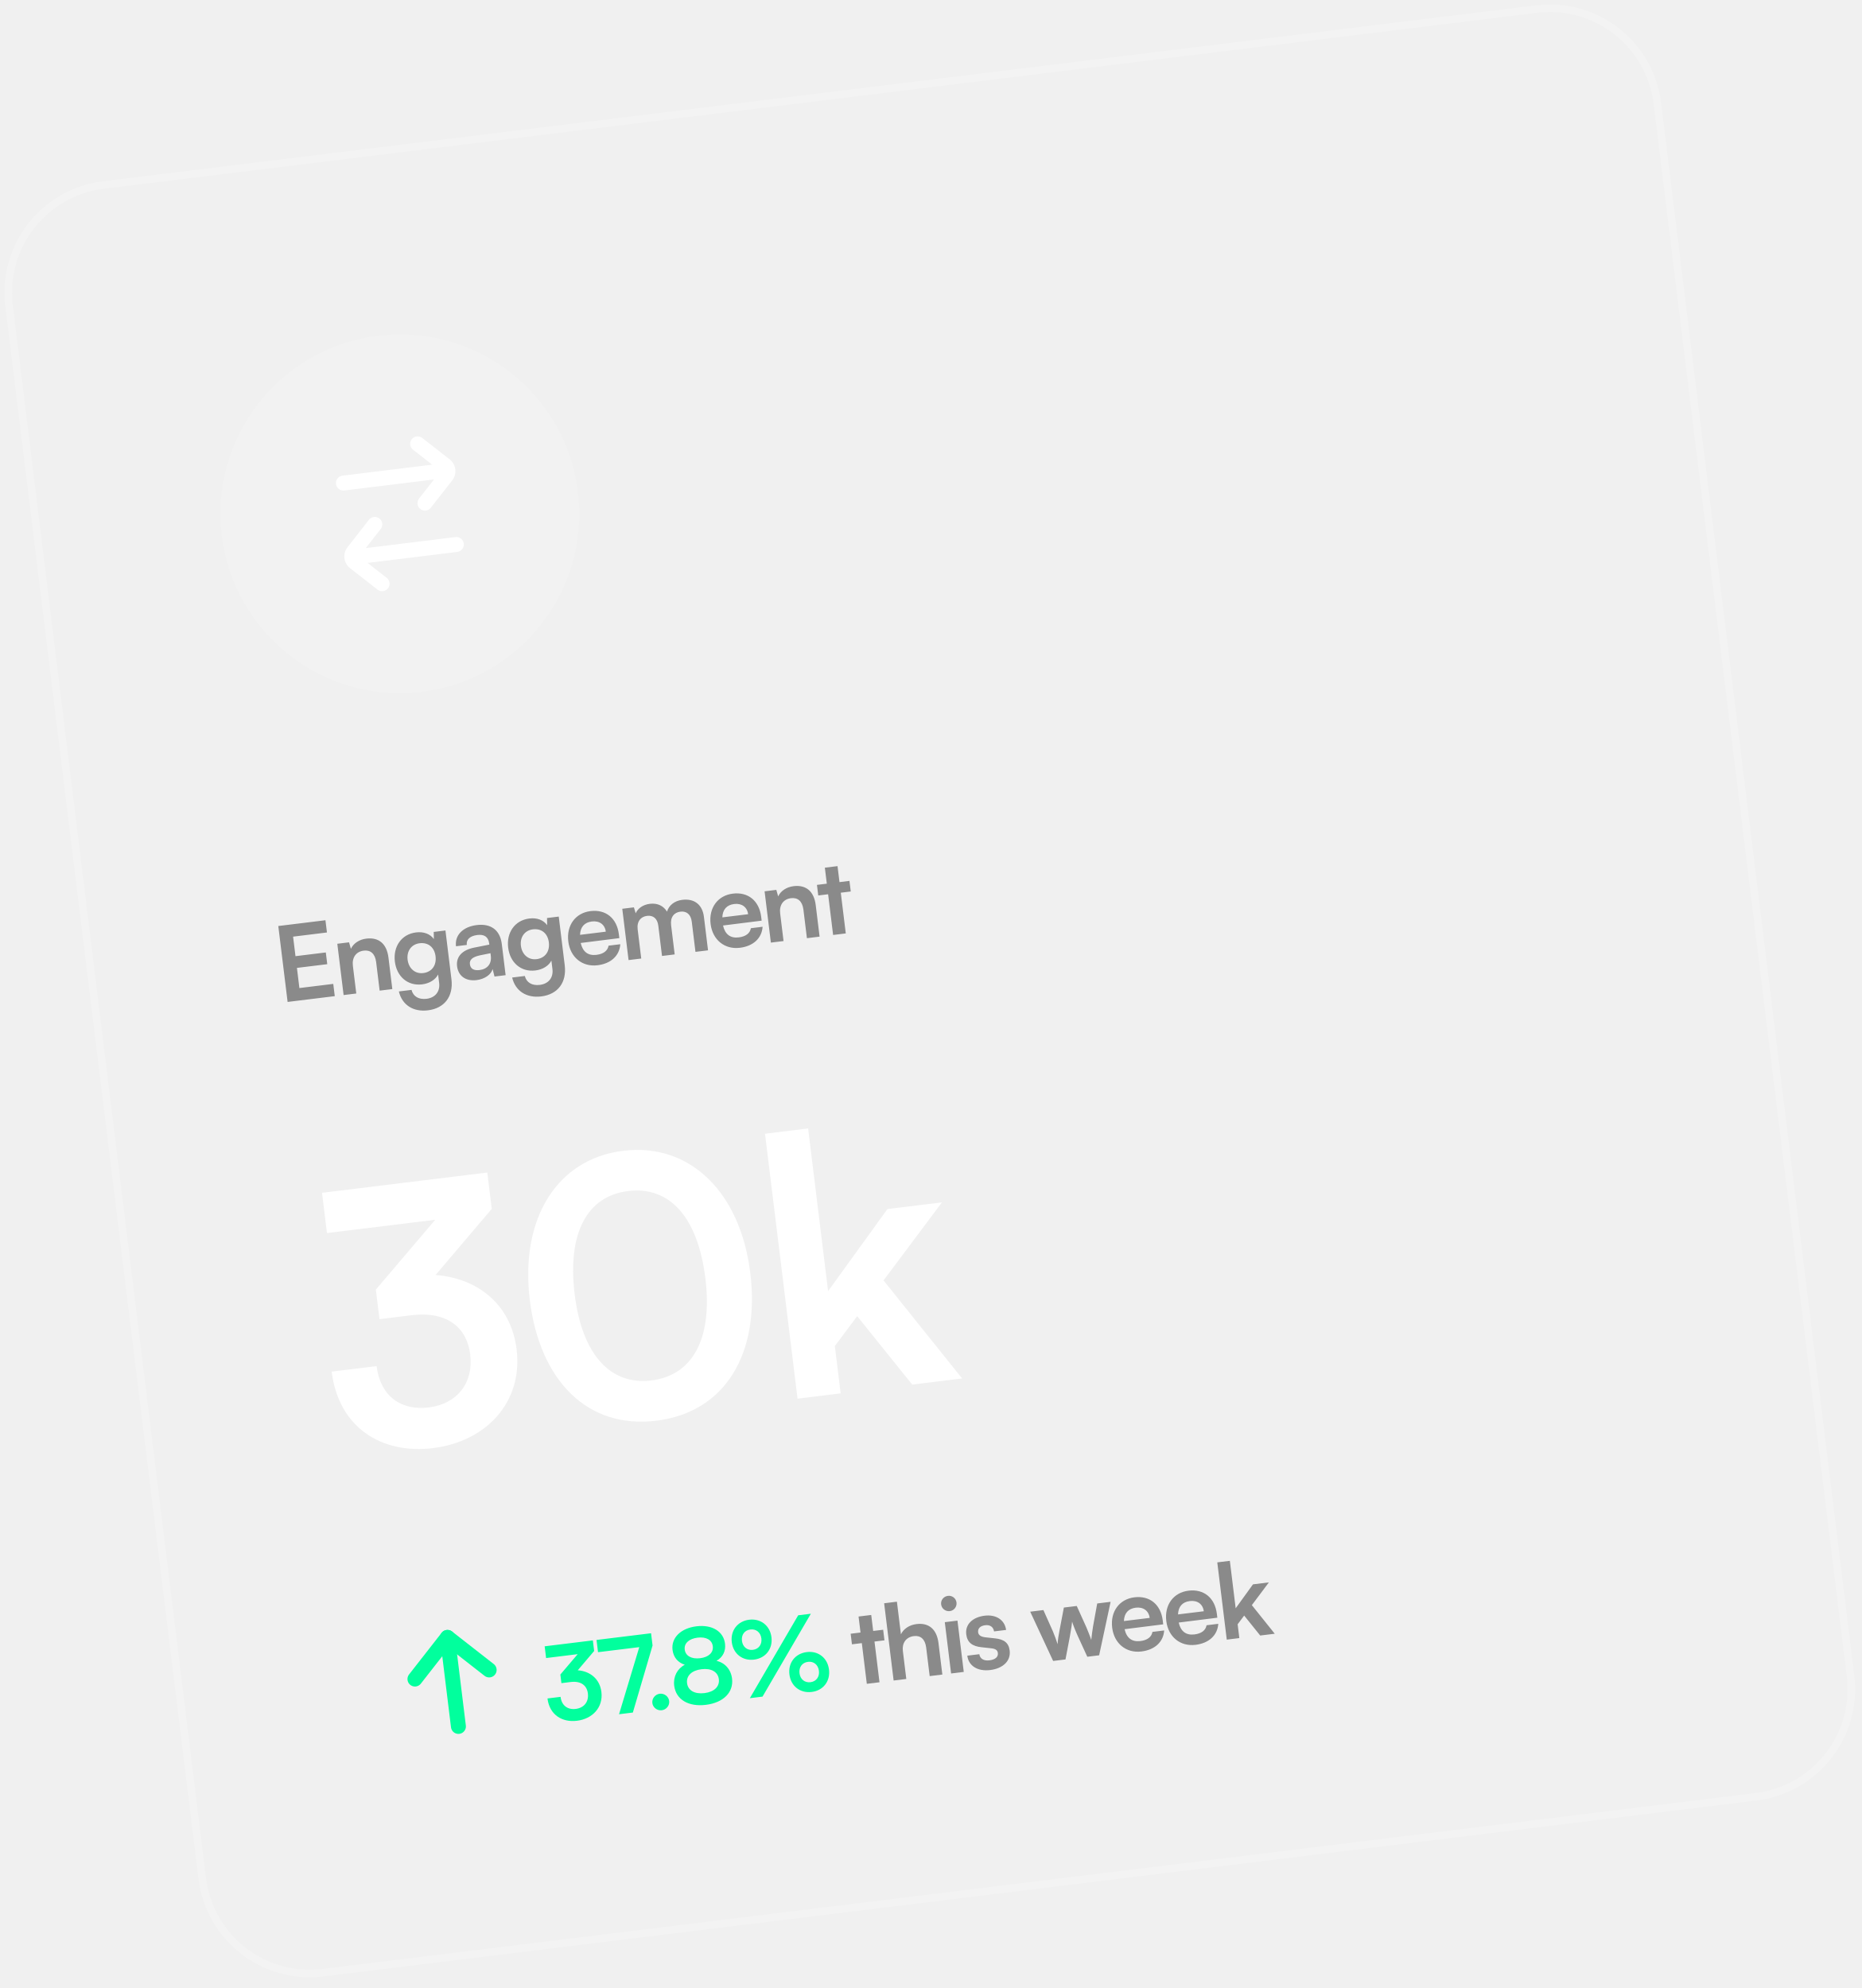
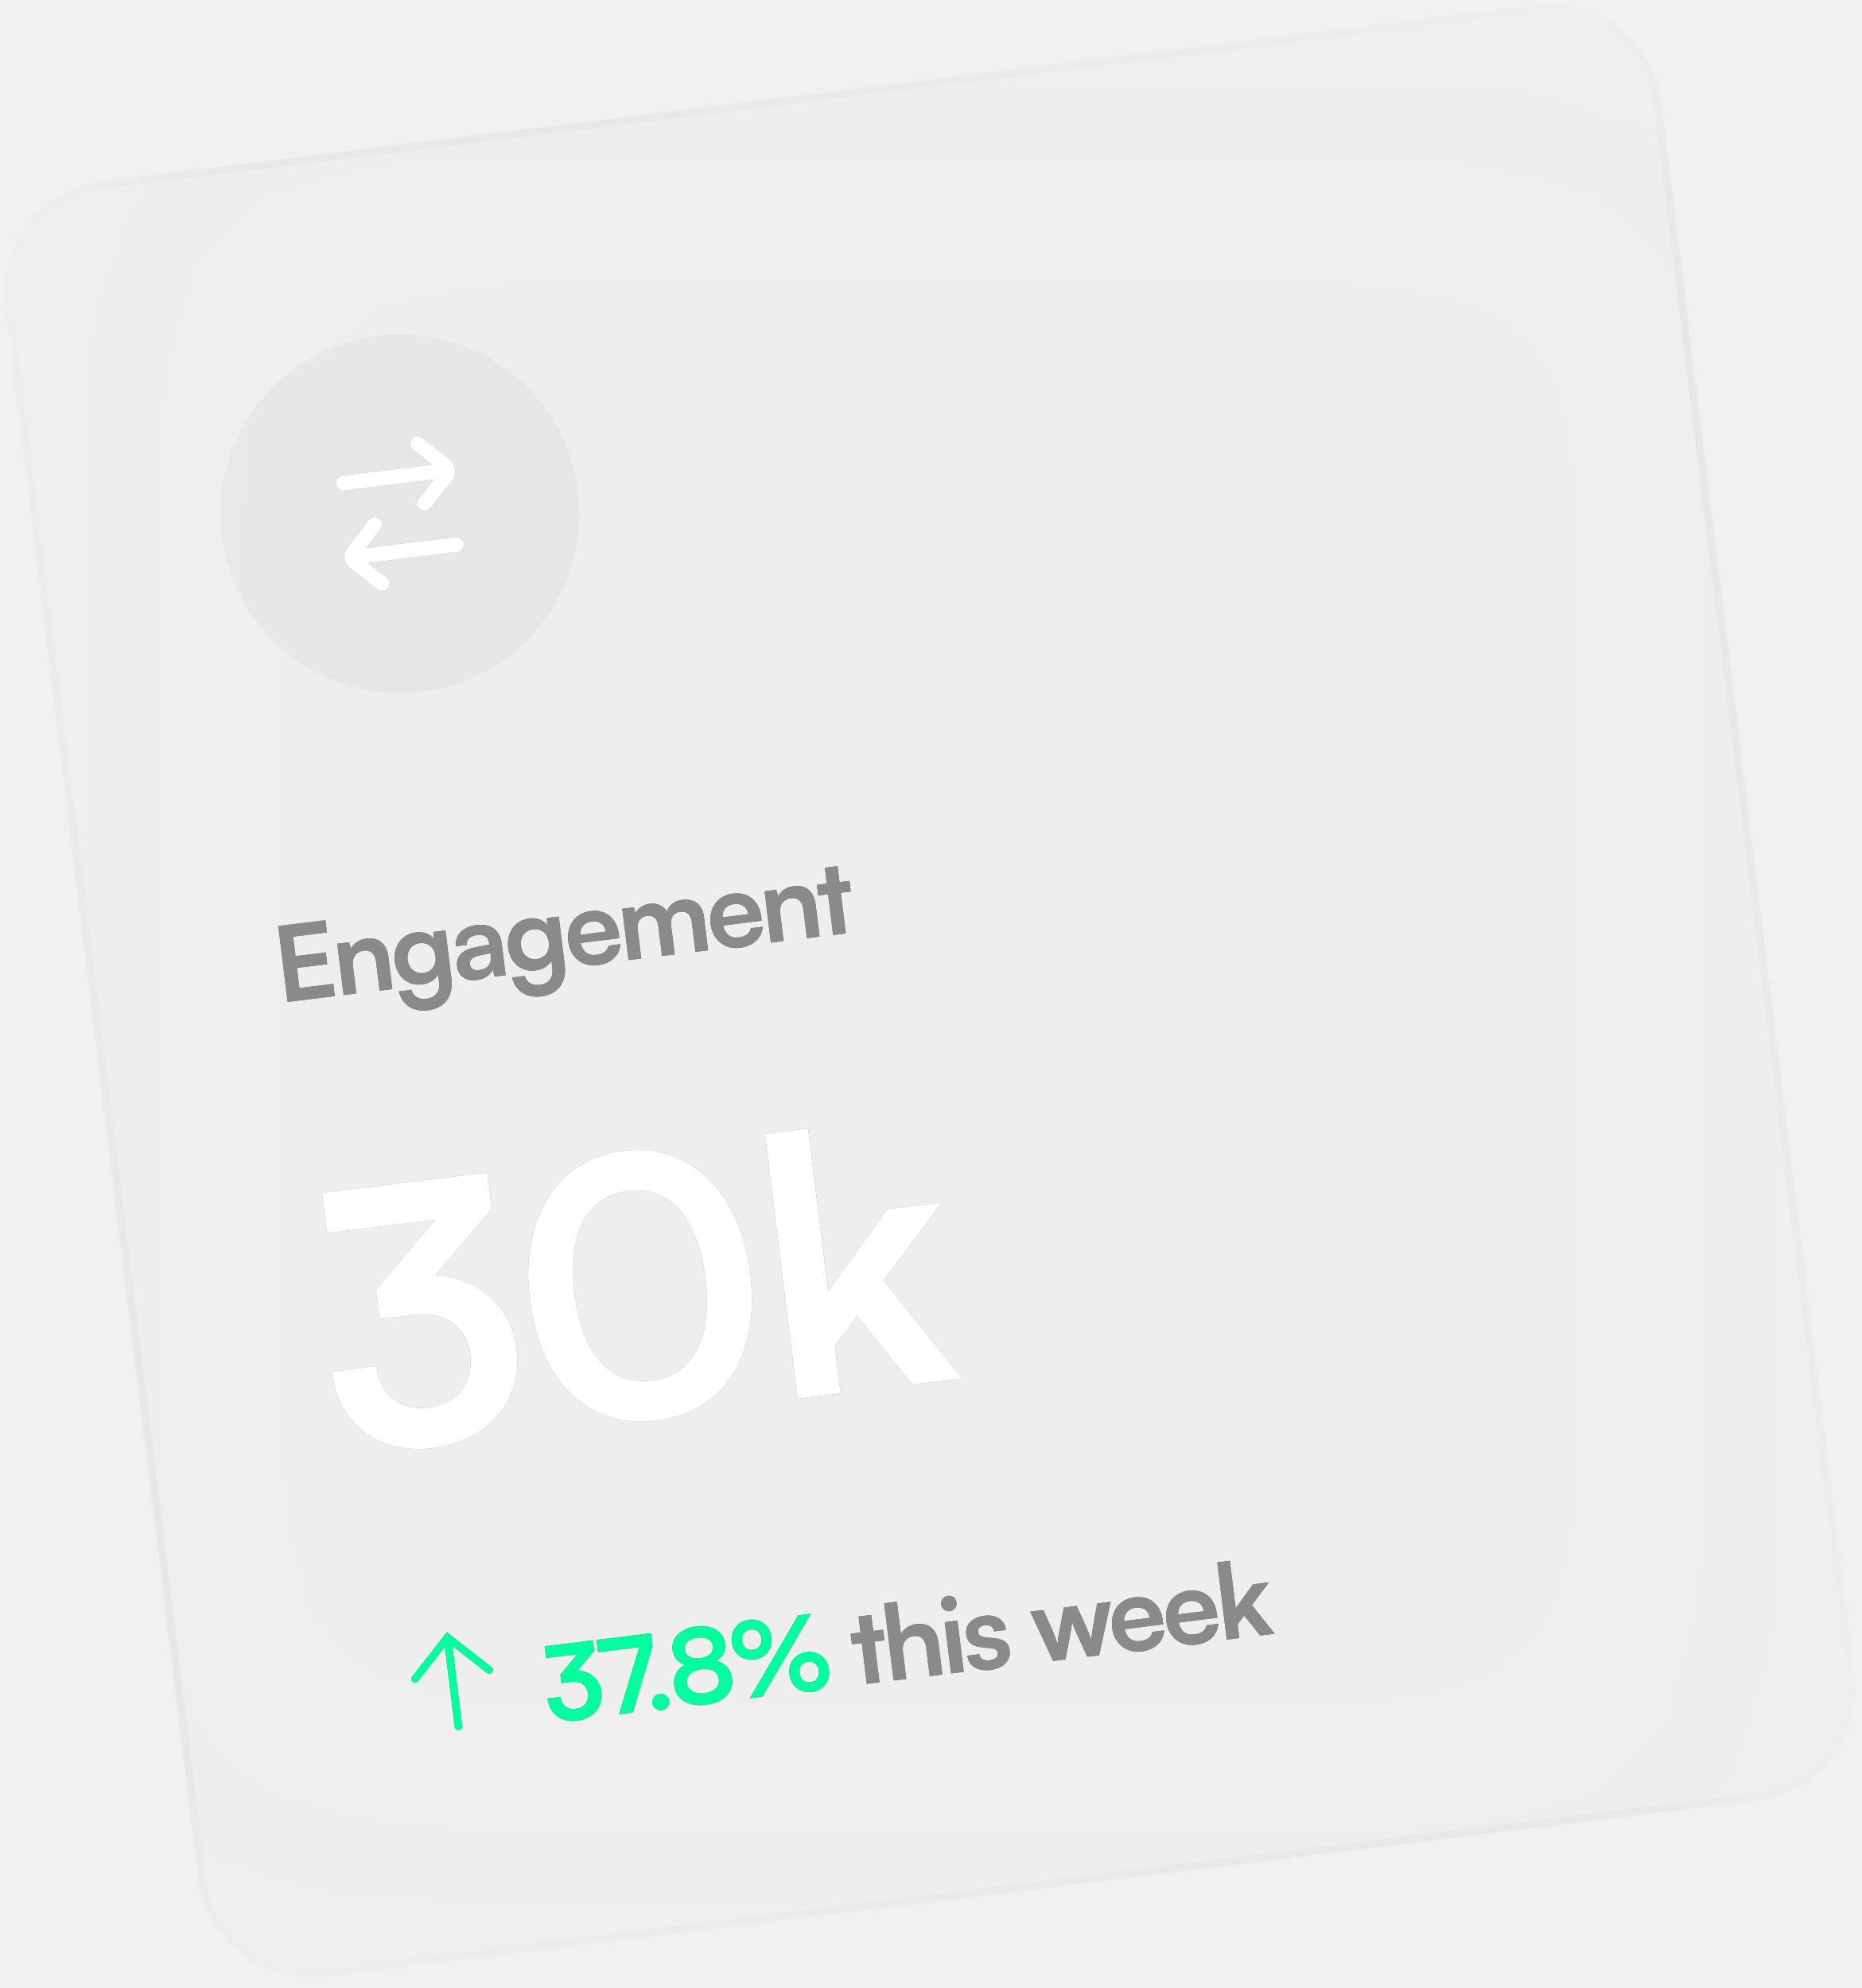
<svg xmlns="http://www.w3.org/2000/svg" width="249" height="266" viewBox="0 0 249 266" fill="none">
  <g filter="url(#filter0_b_3_879)">
    <rect y="26.953" width="221.159" height="240" rx="14" transform="rotate(-7 0 26.9526)" fill="white" fill-opacity="0.02" />
    <rect x="-0.557" y="26.517" width="222.159" height="241" rx="14.5" transform="rotate(-7 -0.557208 26.5173)" stroke="white" stroke-opacity="0.2" />
    <rect x="26.746" y="47.849" width="48" height="48" rx="24" transform="rotate(-7 26.746 47.8491)" fill="white" fill-opacity="0.1" />
    <g clip-path="url(#clip0_3_879)">
      <path d="M51.73 77.317C52.166 77.657 52.243 78.285 51.903 78.721C51.563 79.156 50.934 79.233 50.499 78.893L46.83 76.026C45.959 75.346 45.805 74.089 46.485 73.219L49.352 69.549C49.692 69.114 50.32 69.036 50.756 69.376C51.191 69.716 51.268 70.345 50.928 70.78L48.931 73.335L60.927 71.862C61.475 71.795 61.974 72.185 62.042 72.733C62.109 73.281 61.719 73.78 61.171 73.848L49.175 75.32L51.73 77.317Z" fill="white" />
      <path d="M45.813 63.643C45.265 63.71 44.875 64.209 44.942 64.757C45.01 65.306 45.508 65.695 46.057 65.628L58.052 64.155L56.056 66.71C55.716 67.146 55.793 67.774 56.228 68.114C56.663 68.454 57.292 68.377 57.632 67.942L60.499 64.272C61.179 63.402 61.025 62.145 60.154 61.465L56.485 58.598C56.05 58.258 55.421 58.335 55.081 58.77C54.741 59.205 54.818 59.834 55.253 60.174L57.809 62.17L45.813 63.643Z" fill="white" />
    </g>
    <path d="M44.783 133.287L38.474 134.062L37.227 123.904L43.536 123.13L43.737 124.769L39.207 125.326L39.528 127.938L43.585 127.44L43.778 129.01L39.721 129.508L40.051 132.204L44.581 131.648L44.783 133.287ZM47.66 132.934L45.965 133.142L45.122 126.278L46.692 126.085L46.94 126.957C47.286 126.21 48.07 125.704 49.001 125.59C50.724 125.378 51.745 126.339 51.963 128.118L52.482 132.342L50.786 132.55L50.317 128.729C50.176 127.576 49.538 127.09 48.662 127.197C47.62 127.325 47.07 128.126 47.206 129.238L47.66 132.934ZM52.822 128.661C52.576 126.66 53.698 124.999 55.657 124.759C56.686 124.632 57.544 124.964 58.038 125.651L58.019 124.694L59.589 124.501L60.39 131.019C60.671 133.311 59.471 134.911 57.248 135.184C55.275 135.427 53.789 134.467 53.355 132.658L55.05 132.45C55.271 133.326 56.016 133.77 57.059 133.642C58.226 133.499 58.886 132.67 58.746 131.531L58.606 130.391C58.254 131.083 57.455 131.59 56.469 131.711C54.523 131.95 53.066 130.648 52.822 128.661ZM54.526 128.41C54.667 129.563 55.51 130.334 56.621 130.198C57.789 130.054 58.411 129.146 58.264 127.951C58.12 126.783 57.313 126.065 56.132 126.21C55.006 126.348 54.388 127.284 54.526 128.41ZM63.755 131.141C62.296 131.32 61.303 130.582 61.144 129.29C60.989 128.025 61.809 127.12 63.419 126.796L65.457 126.39L65.438 126.238C65.324 125.307 64.722 125 63.86 125.105C62.86 125.228 62.355 125.713 62.444 126.436L60.999 126.613C60.816 125.127 61.92 124.004 63.782 123.775C65.63 123.548 66.892 124.409 67.126 126.312L67.638 130.481L66.151 130.664L65.901 129.665C65.697 130.409 64.825 131.01 63.755 131.141ZM64.154 129.795C65.196 129.667 65.787 128.959 65.657 127.903L65.612 127.542L64.195 127.829C63.151 128.056 62.79 128.453 62.859 129.009C62.935 129.634 63.39 129.888 64.154 129.795ZM67.978 126.8C67.732 124.799 68.854 123.138 70.813 122.898C71.841 122.771 72.7 123.103 73.194 123.79L73.175 122.833L74.745 122.641L75.545 129.158C75.827 131.45 74.627 133.051 72.404 133.324C70.43 133.566 68.944 132.606 68.511 130.797L70.206 130.589C70.426 131.465 71.172 131.909 72.214 131.781C73.381 131.638 74.041 130.809 73.901 129.67L73.761 128.53C73.409 129.222 72.611 129.729 71.624 129.851C69.679 130.089 68.222 128.787 67.978 126.8ZM69.682 126.549C69.823 127.702 70.665 128.473 71.777 128.337C72.944 128.193 73.566 127.285 73.42 126.09C73.276 124.923 72.469 124.204 71.287 124.349C70.162 124.487 69.543 125.423 69.682 126.549ZM79.939 129.154C77.897 129.405 76.283 128.094 76.022 125.968C75.757 123.814 76.978 122.155 78.993 121.907C81.05 121.655 82.525 122.87 82.787 125.01L82.85 125.524L77.683 126.173C77.957 127.366 78.671 127.899 79.796 127.761C80.727 127.647 81.294 127.21 81.409 126.533L82.979 126.341C82.871 127.877 81.732 128.934 79.939 129.154ZM79.177 123.295C78.177 123.418 77.632 124.035 77.592 125.084L81.038 124.661C80.922 123.716 80.192 123.171 79.177 123.295ZM85.78 128.254L84.085 128.462L83.242 121.597L84.798 121.406L85.036 122.195C85.314 121.583 85.954 121.053 86.94 120.932C87.983 120.804 88.768 121.229 89.227 121.977C89.477 121.142 90.22 120.529 91.262 120.401C92.929 120.196 93.969 121.084 94.164 122.668L94.715 127.157L93.034 127.363L92.537 123.319C92.416 122.333 91.825 121.883 91.019 121.982C90.199 122.083 89.638 122.688 89.777 123.813L90.254 127.704L88.559 127.912L88.061 123.855C87.943 122.896 87.366 122.445 86.56 122.544C85.754 122.643 85.166 123.251 85.302 124.363L85.78 128.254ZM98.976 126.817C96.933 127.067 95.32 125.756 95.058 123.63C94.794 121.477 96.015 119.817 98.03 119.57C100.086 119.317 101.561 120.533 101.824 122.673L101.887 123.187L96.72 123.835C96.993 125.029 97.708 125.562 98.833 125.424C99.764 125.309 100.331 124.873 100.446 124.196L102.016 124.003C101.908 125.54 100.768 126.597 98.976 126.817ZM98.214 120.958C97.214 121.081 96.669 121.698 96.628 122.746L100.075 122.323C99.959 121.378 99.229 120.833 98.214 120.958ZM104.817 125.916L103.121 126.124L102.279 119.26L103.849 119.067L104.097 119.939C104.442 119.192 105.227 118.686 106.158 118.572C107.881 118.36 108.901 119.321 109.12 121.1L109.638 125.324L107.943 125.532L107.474 121.711C107.332 120.558 106.694 120.072 105.819 120.179C104.777 120.307 104.226 121.108 104.363 122.22L104.817 125.916ZM113.142 124.894L111.447 125.102L110.778 119.655L109.458 119.817L109.284 118.4L110.604 118.238L110.341 116.098L112.037 115.89L112.299 118.029L113.633 117.866L113.807 119.283L112.473 119.447L113.142 124.894Z" fill="#8A8A8A" />
    <path d="M55.004 175.984L50.764 176.505L50.279 172.551L58.223 163.209L43.74 164.987L43.079 159.603L65.185 156.889L65.782 161.749L58.261 170.603C63.725 170.996 68.35 174.394 69.105 180.54C69.982 187.686 64.964 192.897 57.913 193.762C51.1 194.599 45.297 191.056 44.373 183.528L50.375 182.791C50.867 186.793 53.625 188.776 57.341 188.319C61.153 187.851 63.373 185.064 62.9 181.205C62.467 177.679 59.864 175.388 55.004 175.984ZM70.874 173.939C69.546 163.124 74.457 155.074 83.366 153.98C92.275 152.886 99.036 159.503 100.364 170.318C101.686 181.085 97.043 188.958 87.8 190.093C78.558 191.227 72.196 184.706 70.874 173.939ZM76.876 173.202C77.865 181.253 81.66 185.382 87.139 184.709C92.666 184.03 95.35 179.107 94.361 171.055C93.349 162.813 89.554 158.685 84.027 159.363C78.548 160.036 75.865 164.96 76.876 173.202ZM112.454 186.437L106.69 187.145L102.337 151.699L108.102 150.991L110.775 172.763L118.712 161.778L126.001 160.883L118.191 171.321L128.7 184.442L122.03 185.261L114.668 176.106L111.676 180.1L112.454 186.437Z" fill="white" />
-     <path d="M55.508 224.662L59.862 219.09L65.434 223.443" stroke="#01FF9D" stroke-width="2" stroke-linecap="round" stroke-linejoin="round" />
-     <path d="M61.324 231L59.862 219.09" stroke="#01FF9D" stroke-width="2" stroke-linecap="round" />
+     <path d="M55.508 224.662L59.862 219.09L65.434 223.443" stroke="#01FF9D" strokeWidth="2" stroke-linecap="round" strokeLinejoin="round" />
+     <path d="M61.324 231L59.862 219.09" stroke="#01FF9D" strokeWidth="2" stroke-linecap="round" />
    <path d="M76.338 225.058L75.101 225.21L74.96 224.057L77.277 221.332L73.053 221.851L72.86 220.28L79.307 219.489L79.481 220.906L77.288 223.489C78.882 223.603 80.231 224.594 80.451 226.387C80.707 228.471 79.243 229.991 77.186 230.243C75.199 230.487 73.507 229.454 73.237 227.258L74.988 227.043C75.131 228.211 75.936 228.789 77.019 228.656C78.131 228.519 78.779 227.706 78.641 226.581C78.514 225.553 77.755 224.884 76.338 225.058ZM79.798 219.429L87.093 218.533L87.295 220.172L84.658 229.143L82.81 229.37L85.516 220.391L79.999 221.068L79.798 219.429ZM88.526 228.837C87.914 228.912 87.339 228.475 87.266 227.877C87.19 227.266 87.643 226.703 88.254 226.628C88.866 226.553 89.442 226.99 89.517 227.601C89.59 228.199 89.137 228.762 88.526 228.837ZM90.187 225.544C90.039 224.335 90.6 223.279 91.607 222.746C90.668 222.452 90.088 221.748 89.966 220.761C89.769 219.149 91.063 217.862 93.162 217.604C95.246 217.348 96.784 218.274 96.987 219.927C97.108 220.914 96.702 221.74 95.845 222.226C96.961 222.47 97.777 223.371 97.927 224.594C98.152 226.428 96.786 227.823 94.424 228.113C92.075 228.401 90.414 227.392 90.187 225.544ZM91.597 220.716C91.701 221.564 92.504 222.015 93.658 221.874C94.797 221.734 95.455 221.117 95.351 220.269C95.247 219.422 94.459 218.982 93.32 219.122C92.166 219.264 91.495 219.882 91.597 220.716ZM91.909 225.206C92.03 226.192 92.925 226.703 94.245 226.541C95.537 226.382 96.282 225.67 96.161 224.684C96.04 223.697 95.145 223.186 93.838 223.347C92.532 223.507 91.787 224.219 91.909 225.206ZM103.199 219.066C103.392 220.636 102.415 221.87 100.873 222.06C99.33 222.249 98.084 221.288 97.891 219.718C97.7 218.161 98.675 216.913 100.218 216.724C101.76 216.534 103.008 217.51 103.199 219.066ZM108.469 215.922L102.003 227.013L100.308 227.221L106.774 216.13L108.469 215.922ZM101.851 219.231C101.752 218.425 101.156 217.934 100.378 218.03C99.6 218.126 99.154 218.745 99.253 219.55C99.352 220.356 99.948 220.847 100.712 220.754C101.491 220.658 101.95 220.037 101.851 219.231ZM110.896 223.396C111.088 224.952 110.126 226.199 108.584 226.388C107.028 226.579 105.793 225.603 105.602 224.046C105.411 222.49 106.372 221.243 107.929 221.052C109.471 220.863 110.705 221.84 110.896 223.396ZM109.549 223.562C109.45 222.756 108.853 222.265 108.089 222.359C107.311 222.454 106.851 223.075 106.95 223.881C107.049 224.687 107.645 225.178 108.423 225.082C109.188 224.988 109.647 224.368 109.549 223.562Z" fill="#01FF9D" />
    <path d="M117.651 225.092L115.955 225.3L115.287 219.853L113.966 220.015L113.792 218.597L115.112 218.435L114.85 216.295L116.545 216.087L116.808 218.227L118.142 218.063L118.316 219.481L116.982 219.645L117.651 225.092ZM121.237 224.651L119.542 224.859L118.273 214.521L119.982 214.311L120.518 218.674C120.867 217.955 121.62 217.425 122.606 217.304C124.302 217.096 125.322 218.056 125.541 219.835L126.059 224.059L124.364 224.267L123.895 220.446C123.753 219.293 123.115 218.807 122.254 218.913C121.184 219.044 120.651 219.871 120.777 220.899L121.237 224.651ZM127.065 215.571C126.481 215.643 125.966 215.241 125.896 214.671C125.826 214.101 126.23 213.6 126.814 213.529C127.37 213.461 127.883 213.849 127.953 214.419C128.023 214.988 127.62 215.503 127.065 215.571ZM127.229 223.916L126.386 217.051L128.081 216.843L128.924 223.707L127.229 223.916ZM129.395 221.534L131.007 221.336C131.094 221.932 131.585 222.252 132.363 222.157C133.155 222.06 133.547 221.687 133.485 221.187C133.443 220.839 133.231 220.611 132.603 220.548L131.33 220.408C130.06 220.282 129.39 219.771 129.256 218.674C129.09 217.326 130.131 216.38 131.715 216.185C133.257 215.996 134.408 216.757 134.586 218.09L132.974 218.287C132.889 217.706 132.454 217.378 131.8 217.458C131.133 217.54 130.782 217.894 130.845 218.408C130.893 218.797 131.229 219.01 131.83 219.077L133.102 219.217C134.288 219.339 134.937 219.796 135.066 220.852C135.237 222.241 134.162 223.248 132.466 223.456C130.757 223.666 129.561 222.882 129.395 221.534ZM140.879 222.24L137.813 215.648L139.577 215.431L140.842 218.266C141.062 218.79 141.274 219.37 141.477 219.994C141.521 219.312 141.593 218.865 141.732 218.157L142.315 215.095L144.038 214.884L145.317 217.717C145.434 217.985 145.838 218.979 145.978 219.427C146.026 218.899 146.148 218.052 146.22 217.606L146.775 214.548L148.568 214.328L147.034 221.484L145.45 221.678L144.14 218.821C143.752 217.952 143.518 217.317 143.42 216.977C143.39 217.305 143.325 217.806 143.115 218.975L142.532 222.037L140.879 222.24ZM152.695 220.972C150.652 221.223 149.038 219.912 148.777 217.786C148.513 215.632 149.734 213.973 151.749 213.725C153.805 213.473 155.28 214.688 155.543 216.828L155.606 217.342L150.439 217.991C150.712 219.184 151.426 219.717 152.552 219.579C153.483 219.465 154.05 219.029 154.164 218.352L155.735 218.159C155.627 219.695 154.487 220.752 152.695 220.972ZM151.933 215.113C150.933 215.236 150.388 215.853 150.347 216.902L153.793 216.479C153.677 215.534 152.947 214.989 151.933 215.113ZM159.933 220.083C157.891 220.334 156.277 219.023 156.016 216.897C155.751 214.743 156.972 213.084 158.987 212.837C161.044 212.584 162.519 213.799 162.782 215.939L162.845 216.454L157.677 217.102C157.951 218.296 158.665 218.829 159.791 218.69C160.722 218.576 161.289 218.14 161.403 217.463L162.973 217.27C162.866 218.806 161.726 219.863 159.933 220.083ZM159.172 214.225C158.171 214.347 157.626 214.964 157.586 216.013L161.032 215.59C160.916 214.645 160.186 214.1 159.172 214.225ZM165.788 219.181L164.107 219.388L162.837 209.049L164.519 208.843L165.298 215.193L167.613 211.989L169.739 211.728L167.461 214.772L170.526 218.599L168.581 218.838L166.434 216.168L165.561 217.333L165.788 219.181Z" fill="#8A8A8A" />
  </g>
  <defs>
-     <filter id="filter0_b_3_879" x="-250" y="-250" width="748.76" height="765.164" filterUnits="userSpaceOnUse" color-interpolation-filters="sRGB">
-       <feFlood flood-opacity="0" result="BackgroundImageFix" />
+     <filter id="filter0_b_3_879" x="-250" y="-250" width="748.76" height="765.164" filterUnits="userSpaceOnUse" colorInterpolationFilters="sRGB">
+       <feFlood floodOpacity="0" result="BackgroundImageFix" />
      <feGaussianBlur in="BackgroundImageFix" stdDeviation="125" />
      <feComposite in2="SourceAlpha" operator="in" result="effect1_backgroundBlur_3_879" />
      <feBlend mode="normal" in="SourceGraphic" in2="effect1_backgroundBlur_3_879" result="shape" />
    </filter>
    <clipPath id="clip0_3_879">
      <rect width="24" height="24" fill="white" transform="translate(43.0438 82.1182) rotate(-97)" />
    </clipPath>
  </defs>
</svg>
